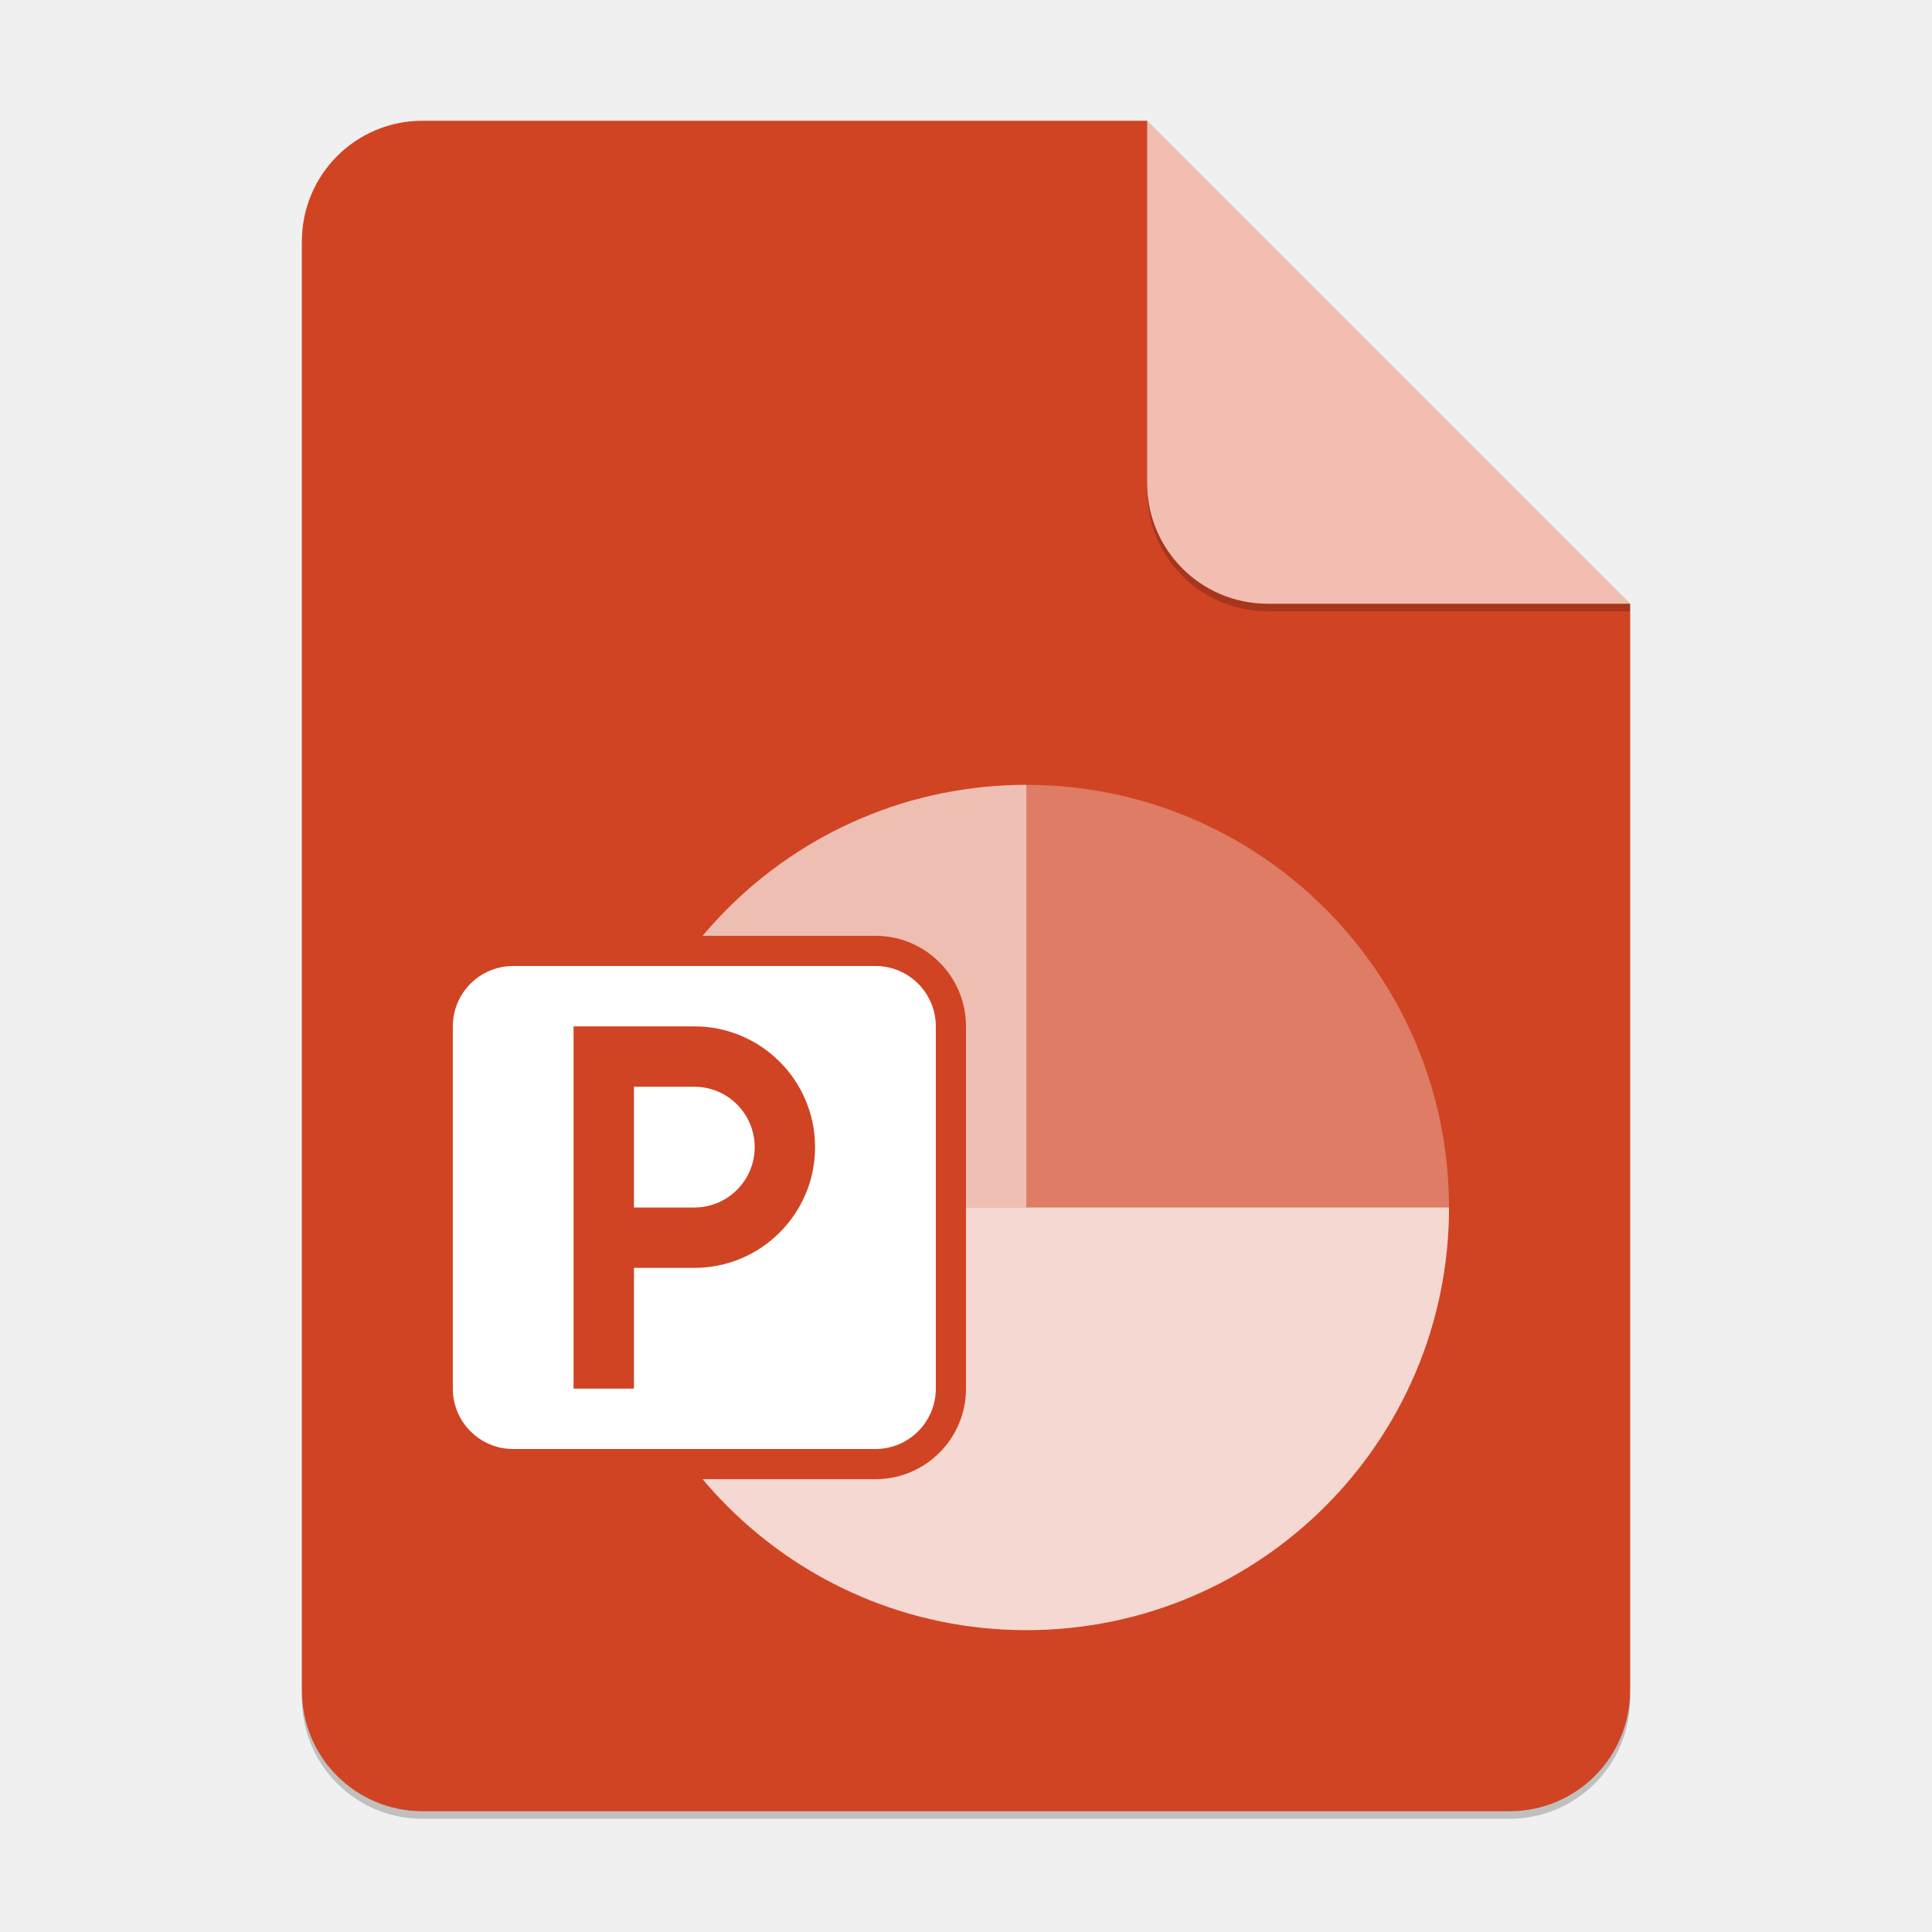
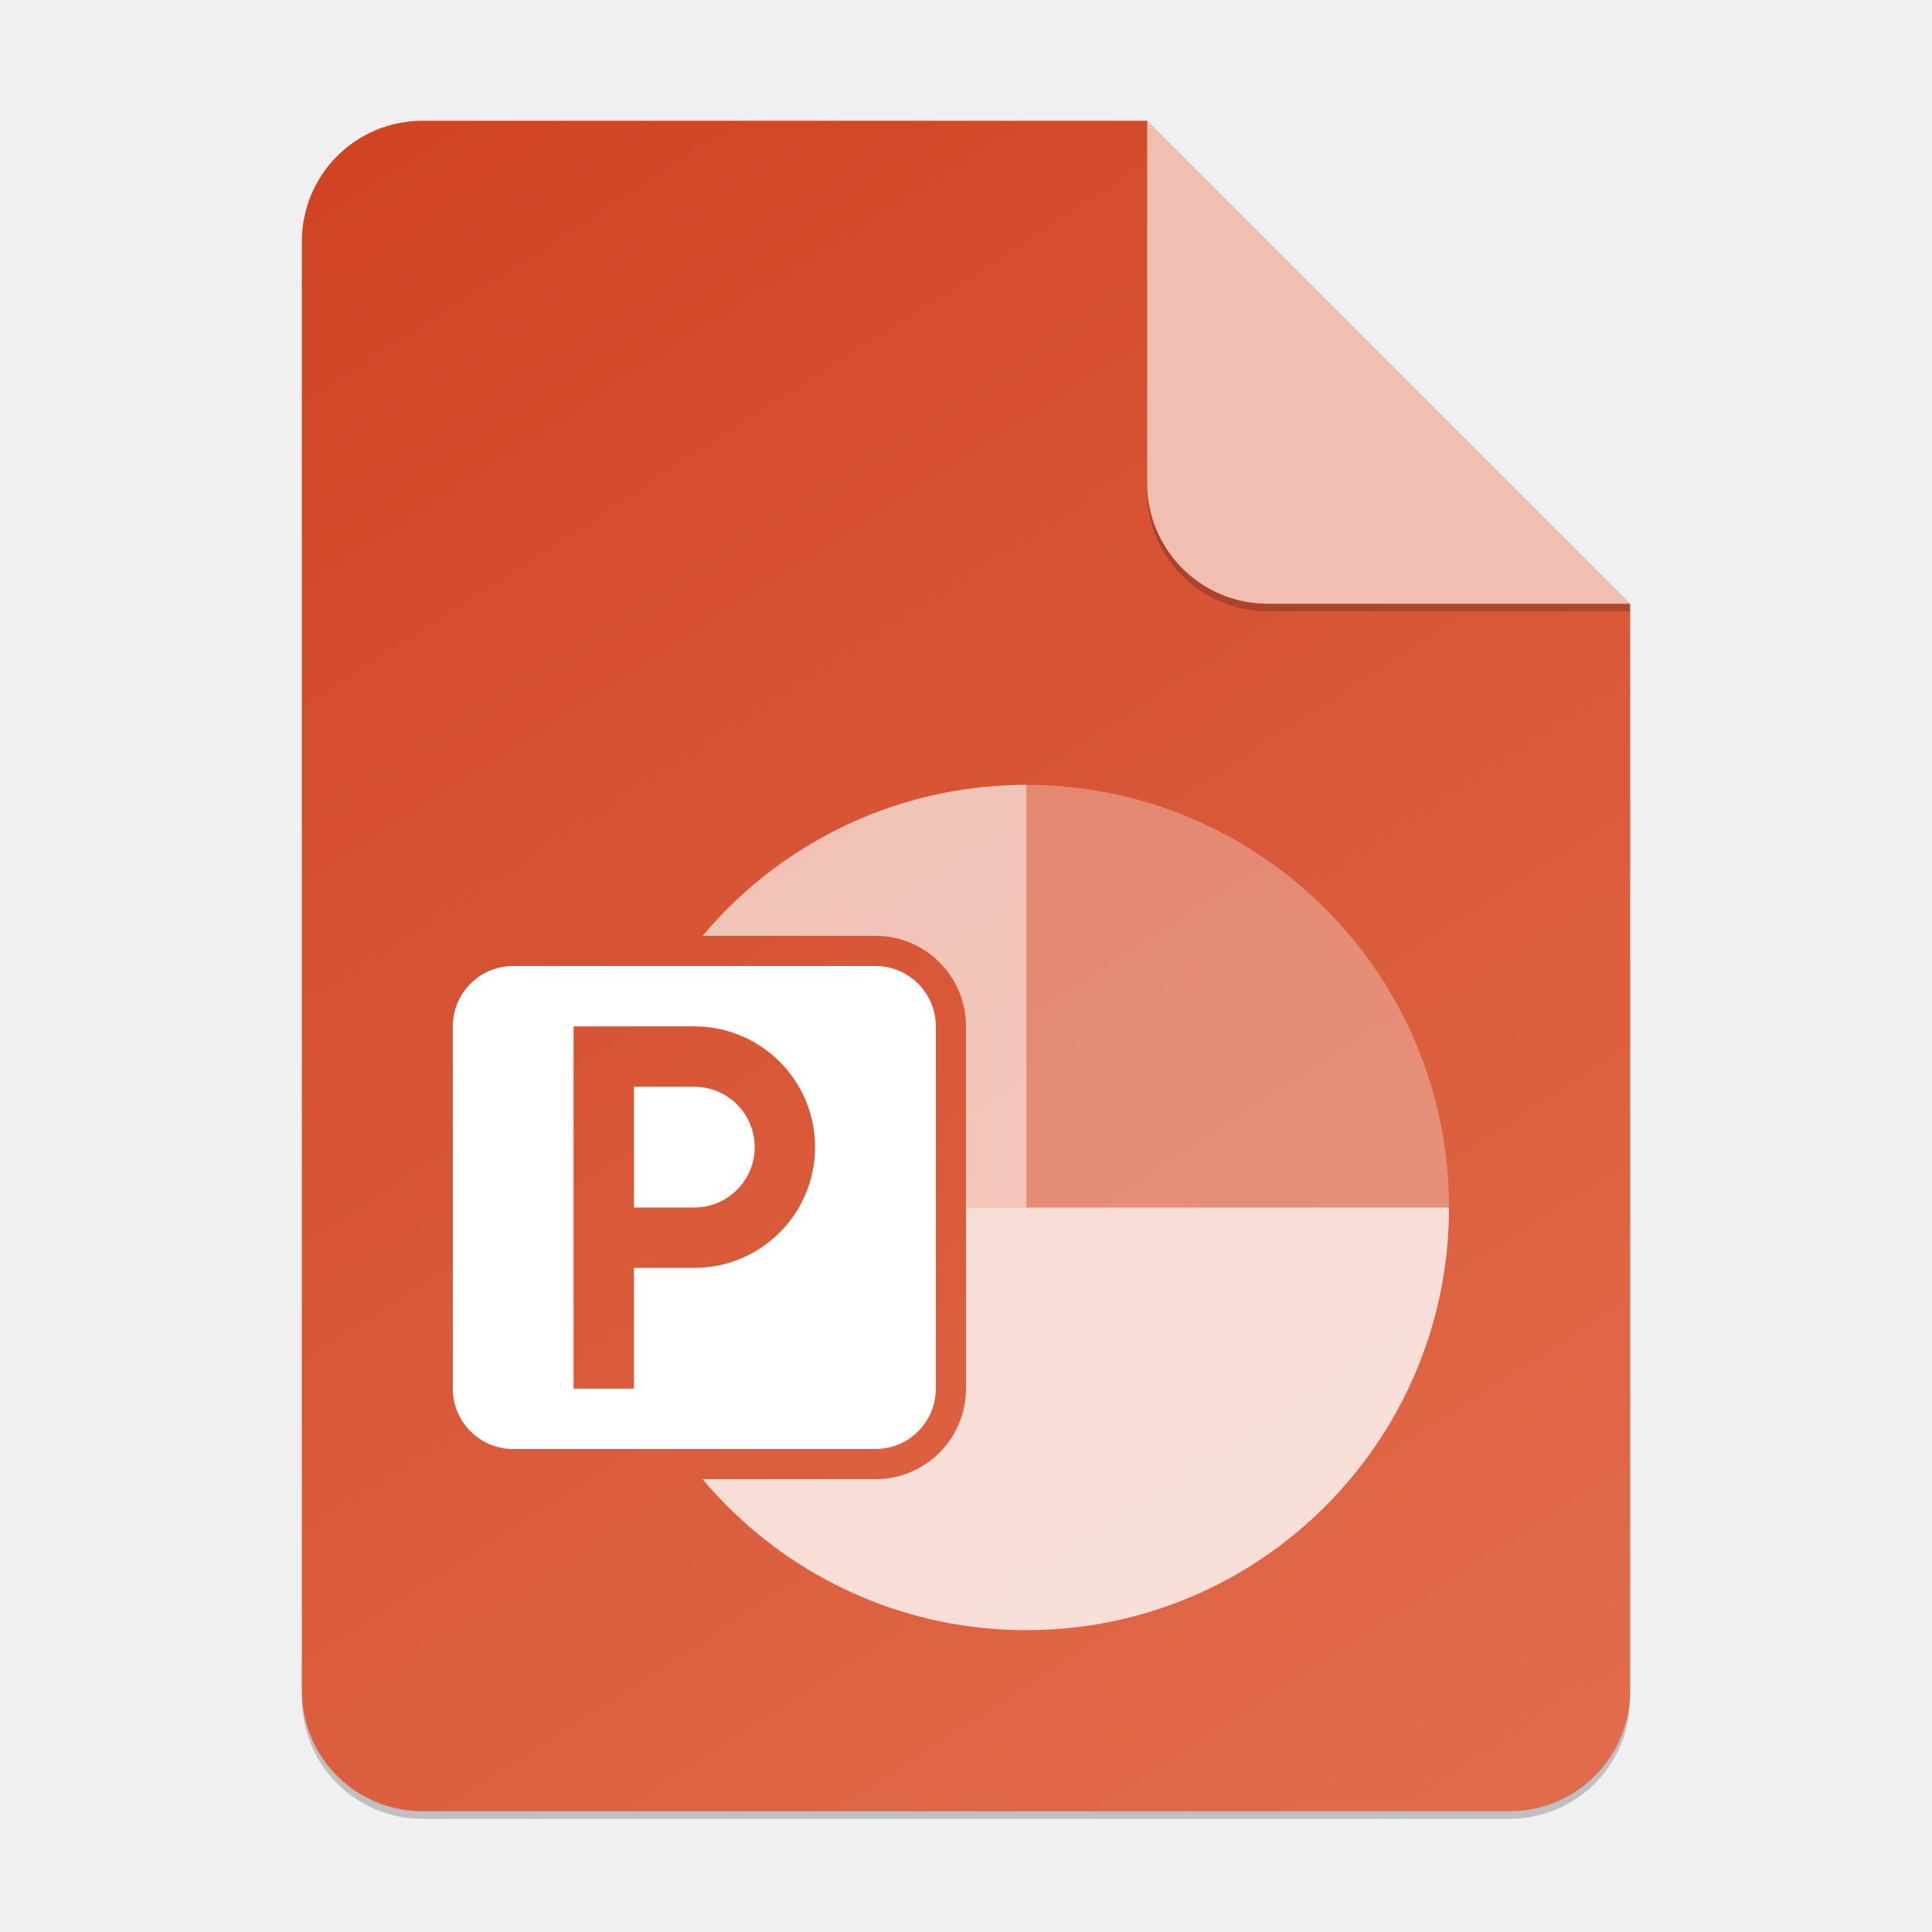
- <svg xmlns="http://www.w3.org/2000/svg" width="256" height="256" viewBox="0 0 256 256" version="1.1" id="svg5">
-   <defs id="defs2" />
+ <svg xmlns="http://www.w3.org/2000/svg" xmlns:xlink="http://www.w3.org/1999/xlink" width="256" height="256" viewBox="0 0 256 256" version="1.1" id="svg5">
+   <defs id="defs2">
+     <linearGradient id="linearGradient1865">
+       <stop style="stop-color:#d04423;stop-opacity:1;" offset="0" id="stop1861" />
+       <stop style="stop-color:#e16c4c;stop-opacity:1;" offset="1" id="stop1863" />
+     </linearGradient>
+     <linearGradient xlink:href="#linearGradient1865" id="linearGradient3736" x1="56" y1="16" x2="200" y2="240" gradientUnits="userSpaceOnUse" />
+     <linearGradient xlink:href="#linearGradient1865" id="linearGradient3738" x1="56" y1="16" x2="200" y2="240" gradientUnits="userSpaceOnUse" />
+     <linearGradient xlink:href="#linearGradient1865" id="linearGradient3740" x1="56" y1="16" x2="200" y2="240" gradientUnits="userSpaceOnUse" />
+   </defs>
  <path id="rect234" style="opacity:0.2;stroke-width:4;stroke-linecap:round;stroke-linejoin:round" d="m 56,17 h 96 l 64,64 v 144 c 0,8.864 -7.136,16 -16,16 H 56 c -8.864,0 -16,-7.136 -16,-16 V 33 c 0,-8.864 7.136,-16 16,-16 z" />
-   <path id="rect448" style="fill:#d04423;fill-opacity:1;stroke-width:4;stroke-linecap:round;stroke-linejoin:round" d="m 56,16 h 96 l 24,40 40,24 v 144 c 0,8.864 -7.136,16 -16,16 H 56 c -8.864,0 -16,-7.136 -16,-16 V 32 c 0,-8.864 7.136,-16 16,-16 z" />
+   <path id="rect448" style="fill:url(#linearGradient3736);fill-opacity:1;stroke-width:4;stroke-linecap:round;stroke-linejoin:round" d="m 56,16 h 96 l 24,40 40,24 v 144 c 0,8.864 -7.136,16 -16,16 H 56 c -8.864,0 -16,-7.136 -16,-16 V 32 c 0,-8.864 7.136,-16 16,-16 z" />
  <circle style="opacity:0.3;fill:#ffffff;fill-opacity:1;stroke-width:37.333;stroke-linejoin:bevel" id="path31463" cx="136" cy="160" r="56" />
  <path id="path31465" style="opacity:0.7;fill:#ffffff;fill-opacity:1;stroke-width:28;stroke-linejoin:bevel" d="M 80,160 A 56,56 0 0 0 136,216 56,56 0 0 0 192,160 h -56 z" />
  <path id="path31759" style="opacity:0.5;fill:#ffffff;fill-opacity:1;stroke-width:28;stroke-linejoin:bevel" d="M 136,104 A 56,56 0 0 0 80,160 H 136 Z" />
-   <rect style="fill:#d04423;fill-opacity:1;stroke-width:8" id="rect3242" width="72" height="72" x="56" y="124" ry="12" />
+   <rect style="fill:url(#linearGradient3738);fill-opacity:1;stroke-width:8" id="rect3242" width="72" height="72" x="56" y="124" ry="12" />
  <rect style="fill:#ffffff;fill-opacity:1;stroke-width:4" id="rect2687" width="64" height="64" x="60" y="128" ry="8" />
-   <path id="rect4291" style="fill:#d04423;fill-opacity:1;stroke-width:4" d="m 76,136 v 48 h 8 v -16 h 8 A 16,16 0 0 0 108,152 16,16 0 0 0 92,136 h -8 z m 8,8 h 8 a 8,8 0 0 1 8,8 8,8 0 0 1 -8,8 h -8 z" />
+   <path id="rect4291" style="fill:url(#linearGradient3740);fill-opacity:1;stroke-width:4" d="m 76,136 v 48 h 8 v -16 h 8 A 16,16 0 0 0 108,152 16,16 0 0 0 92,136 h -8 z m 8,8 h 8 a 8,8 0 0 1 8,8 8,8 0 0 1 -8,8 h -8 z" />
  <path d="m 216,81 h -48 c -8.864,0 -16,-7.136 -16,-16 V 16 l 64,64 z" style="opacity:0.2;fill:#000000;stroke-width:4;stroke-linecap:round;stroke-linejoin:round" id="path611" />
  <path id="rect600" style="fill:#f2beb2;fill-opacity:1;stroke-width:4;stroke-linecap:round;stroke-linejoin:round" d="m 216,80 h -48 c -8.864,0 -16,-7.136 -16,-16 V 16 l 32,32 z" />
</svg>
